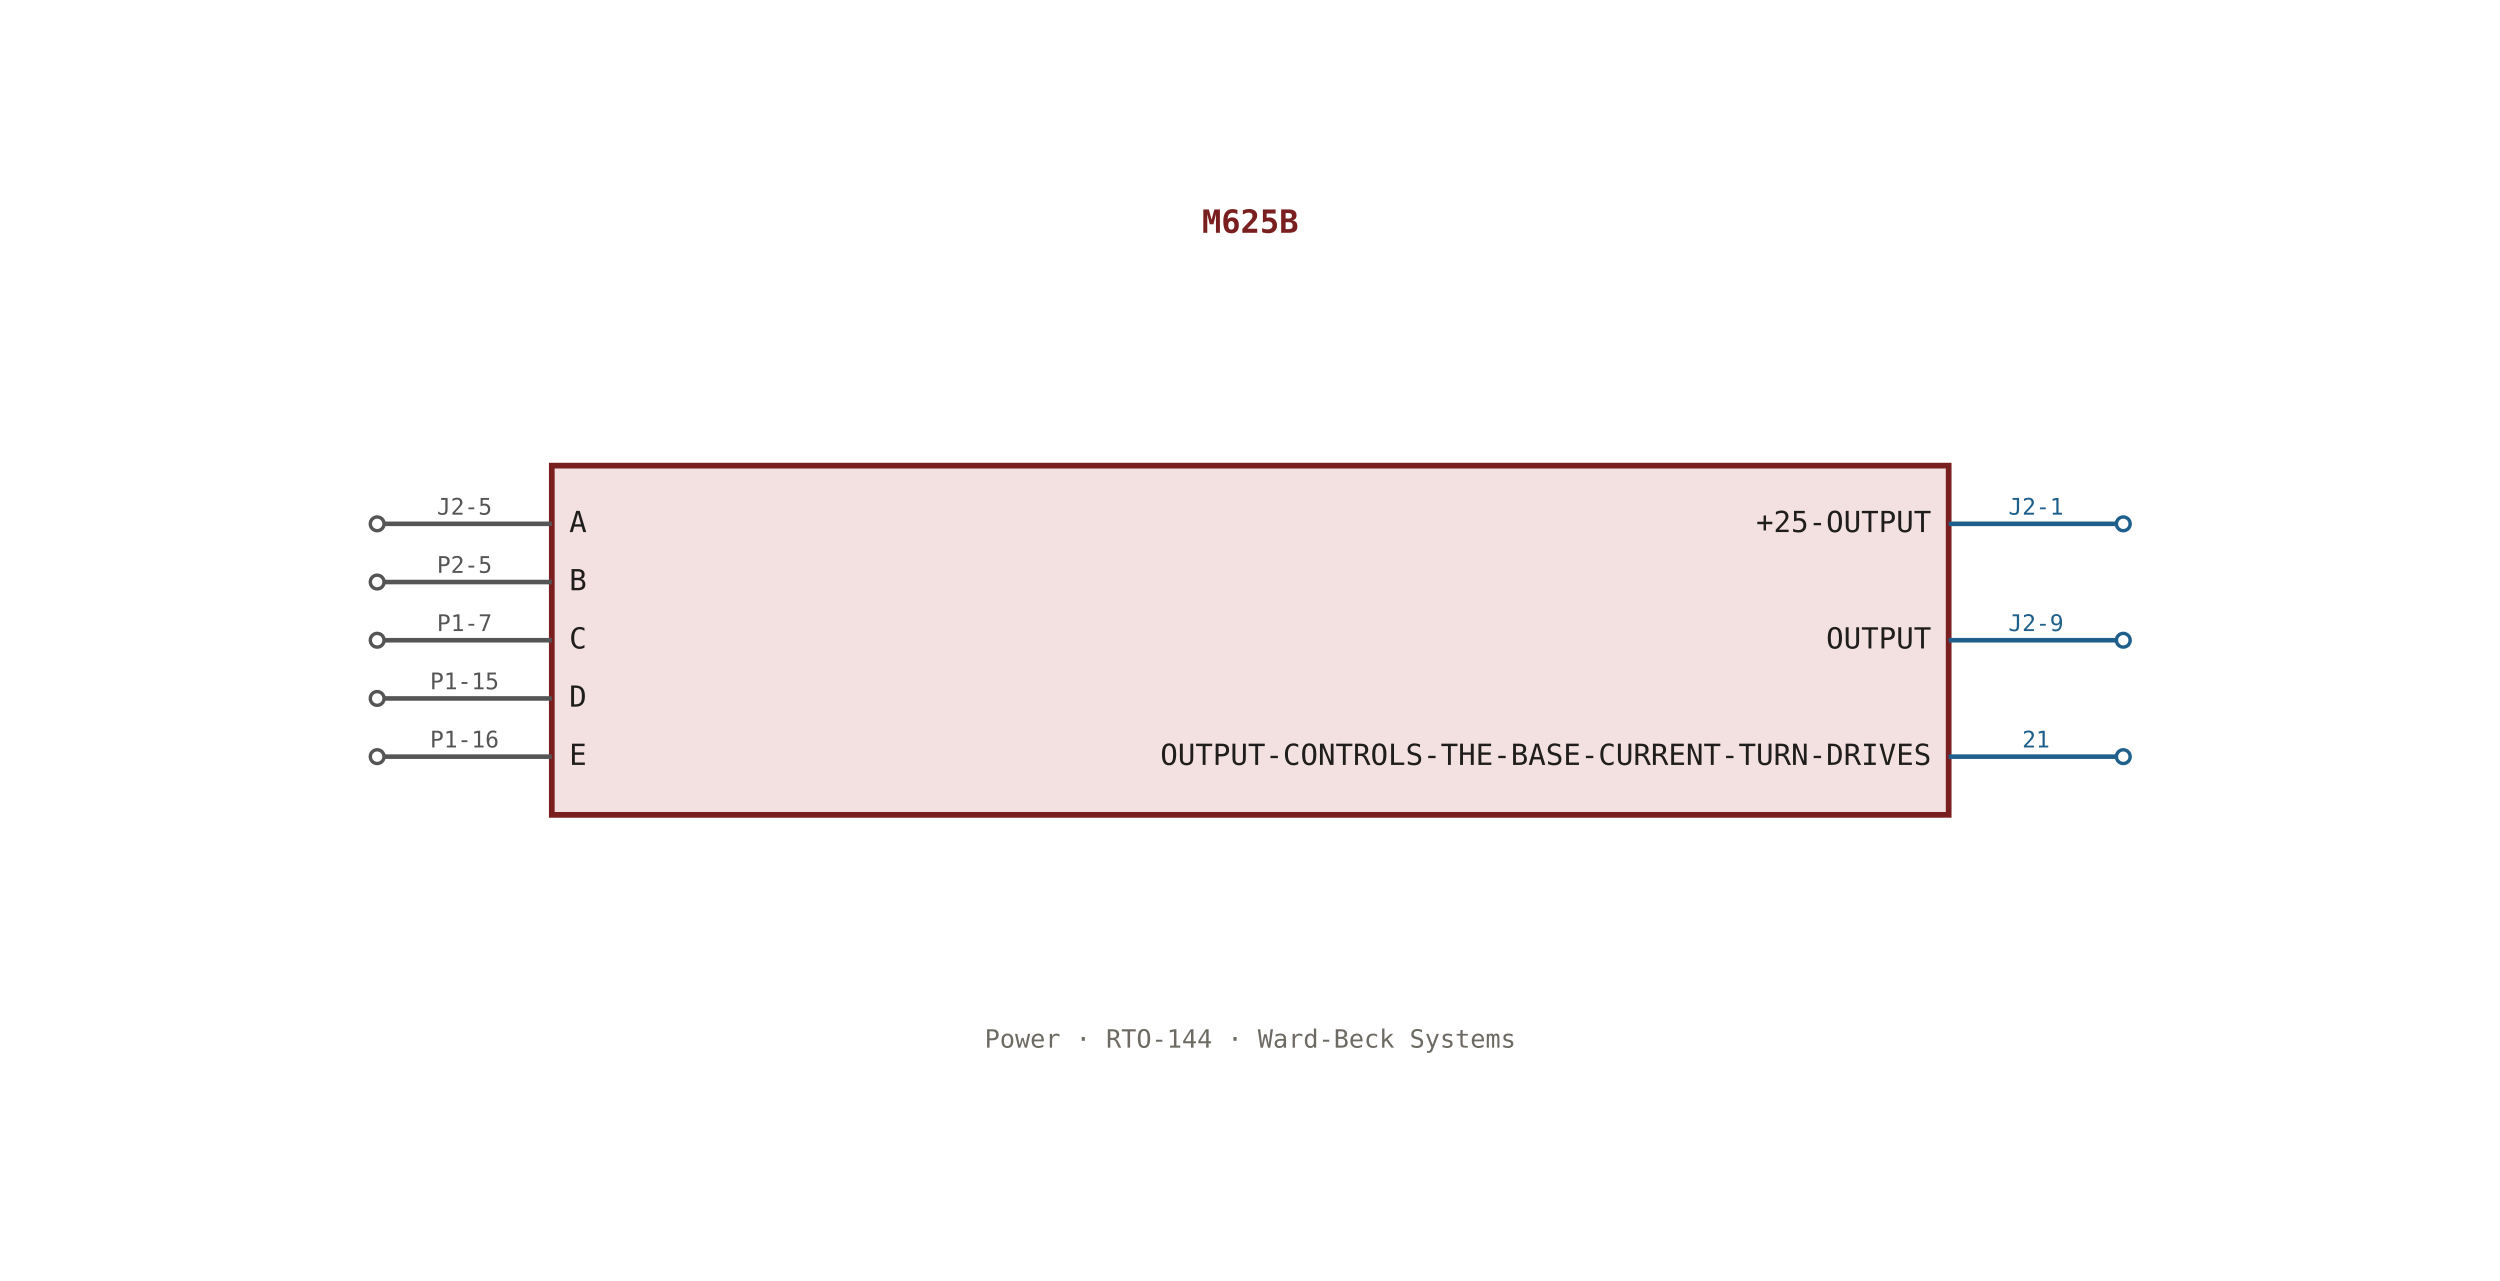
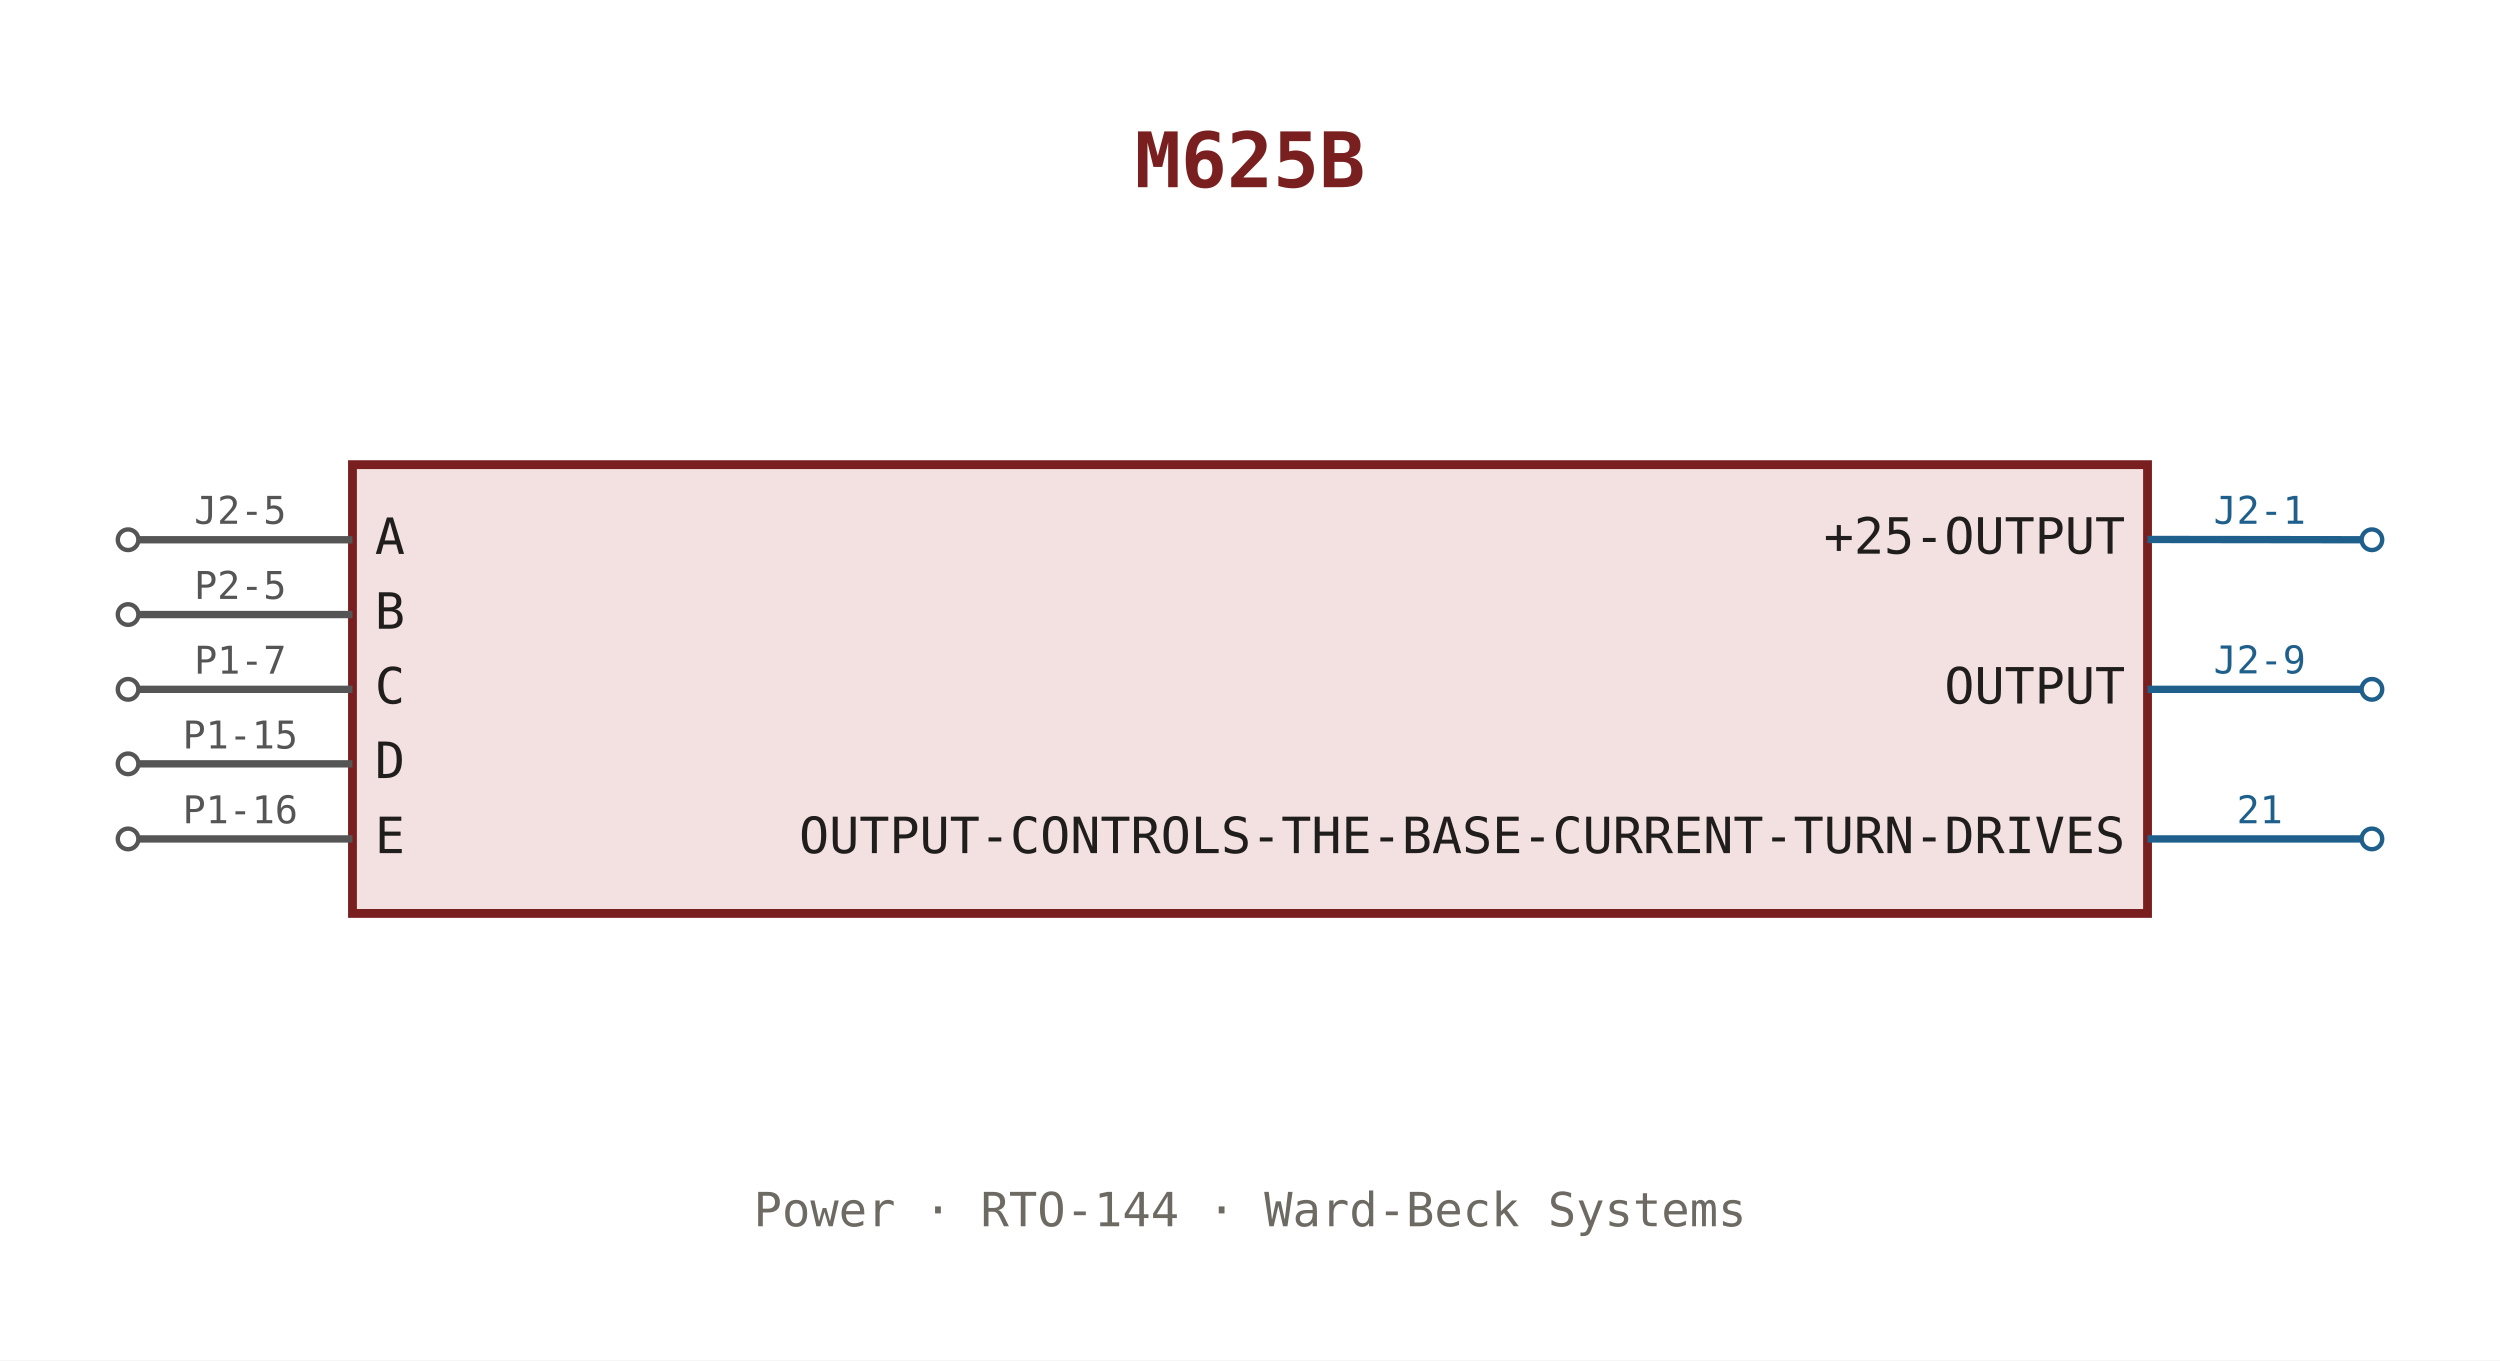
- <svg xmlns="http://www.w3.org/2000/svg" viewBox="0 0 1091 559" font-family="Overpass Mono, ui-monospace, monospace">
+ <svg xmlns="http://www.w3.org/2000/svg" viewBox="0 0 849 462" font-family="Overpass Mono, Consolas, ui-monospace, monospace">
  <rect width="100%" height="100%" fill="#ffffff" />
-   <rect x="240.8" y="203.2" width="609.6" height="152.4" fill="#F3E1E1" stroke="#7A1F1F" stroke-width="2.5" />
-   <line x1="164.6" y1="228.6" x2="240.8" y2="228.6" stroke="#555555" stroke-width="2" />
-   <circle cx="164.6" cy="228.6" r="3" fill="#fff" stroke="#555555" stroke-width="1.5" />
-   <text x="248.4" y="228.6" font-size="12.7" dominant-baseline="middle" text-anchor="start" fill="#1f1e1c">A</text>
-   <text x="202.7" y="224.6" font-size="10" text-anchor="middle" fill="#555555">J2-5</text>
-   <line x1="164.6" y1="254.0" x2="240.8" y2="254.0" stroke="#555555" stroke-width="2" />
-   <circle cx="164.6" cy="254.0" r="3" fill="#fff" stroke="#555555" stroke-width="1.5" />
-   <text x="248.4" y="254.0" font-size="12.7" dominant-baseline="middle" text-anchor="start" fill="#1f1e1c">B</text>
-   <text x="202.7" y="250.0" font-size="10" text-anchor="middle" fill="#555555">P2-5</text>
-   <line x1="164.6" y1="279.4" x2="240.8" y2="279.4" stroke="#555555" stroke-width="2" />
-   <circle cx="164.6" cy="279.4" r="3" fill="#fff" stroke="#555555" stroke-width="1.5" />
-   <text x="248.4" y="279.4" font-size="12.7" dominant-baseline="middle" text-anchor="start" fill="#1f1e1c">C</text>
-   <text x="202.7" y="275.4" font-size="10" text-anchor="middle" fill="#555555">P1-7</text>
-   <line x1="164.6" y1="304.8" x2="240.8" y2="304.8" stroke="#555555" stroke-width="2" />
-   <circle cx="164.6" cy="304.8" r="3" fill="#fff" stroke="#555555" stroke-width="1.5" />
-   <text x="248.4" y="304.8" font-size="12.7" dominant-baseline="middle" text-anchor="start" fill="#1f1e1c">D</text>
-   <text x="202.7" y="300.8" font-size="10" text-anchor="middle" fill="#555555">P1-15</text>
-   <line x1="164.6" y1="330.2" x2="240.8" y2="330.2" stroke="#555555" stroke-width="2" />
-   <circle cx="164.6" cy="330.2" r="3" fill="#fff" stroke="#555555" stroke-width="1.5" />
-   <text x="248.4" y="330.2" font-size="12.7" dominant-baseline="middle" text-anchor="start" fill="#1f1e1c">E</text>
-   <text x="202.7" y="326.2" font-size="10" text-anchor="middle" fill="#555555">P1-16</text>
-   <line x1="926.6" y1="228.6" x2="850.4" y2="228.6" stroke="#1F5F8B" stroke-width="2" />
-   <circle cx="926.6" cy="228.6" r="3" fill="#fff" stroke="#1F5F8B" stroke-width="1.5" />
-   <text x="842.8" y="228.6" font-size="12.7" dominant-baseline="middle" text-anchor="end" fill="#1f1e1c">+25-OUTPUT</text>
-   <text x="888.5" y="224.6" font-size="10" text-anchor="middle" fill="#1F5F8B">J2-1</text>
-   <line x1="926.6" y1="279.4" x2="850.4" y2="279.4" stroke="#1F5F8B" stroke-width="2" />
-   <circle cx="926.6" cy="279.4" r="3" fill="#fff" stroke="#1F5F8B" stroke-width="1.5" />
-   <text x="842.8" y="279.4" font-size="12.7" dominant-baseline="middle" text-anchor="end" fill="#1f1e1c">OUTPUT</text>
-   <text x="888.5" y="275.4" font-size="10" text-anchor="middle" fill="#1F5F8B">J2-9</text>
-   <line x1="926.6" y1="330.2" x2="850.4" y2="330.2" stroke="#1F5F8B" stroke-width="2" />
-   <circle cx="926.6" cy="330.2" r="3" fill="#fff" stroke="#1F5F8B" stroke-width="1.5" />
-   <text x="842.8" y="330.2" font-size="12.7" dominant-baseline="middle" text-anchor="end" fill="#1f1e1c">OUTPUT-CONTROLS-THE-BASE-CURRENT-TURN-DRIVES</text>
-   <text x="888.5" y="326.2" font-size="10" text-anchor="middle" fill="#1F5F8B">21</text>
-   <text x="545.6" y="101.6" font-size="14" font-weight="700" text-anchor="middle" fill="#7A1F1F">M625B</text>
-   <text x="545.6" y="457.2" font-size="11" text-anchor="middle" fill="#6d6a63">Power · RTO-144 · Ward-Beck Systems</text>
+   <rect x="119.7" y="157.8" width="609.6" height="152.4" fill="#F3E1E1" stroke="#7A1F1F" stroke-width="3.00" />
+   <line x1="43.5" y1="183.3" x2="119.7" y2="183.3" stroke="#555555" stroke-width="2.50" />
+   <circle cx="43.5" cy="183.3" r="3.5" fill="#ffffff" stroke="#555555" stroke-width="1.50" />
+   <text x="127.3" y="183.3" font-size="17.0" dominant-baseline="middle" text-anchor="start" fill="#1F1E1C">A</text>
+   <text x="81.6" y="174.2" font-size="13.0" dominant-baseline="middle" text-anchor="middle" fill="#555555">J2-5</text>
+   <line x1="43.5" y1="208.7" x2="119.7" y2="208.7" stroke="#555555" stroke-width="2.50" />
+   <circle cx="43.5" cy="208.7" r="3.5" fill="#ffffff" stroke="#555555" stroke-width="1.50" />
+   <text x="127.3" y="208.7" font-size="17.0" dominant-baseline="middle" text-anchor="start" fill="#1F1E1C">B</text>
+   <text x="81.6" y="199.7" font-size="13.0" dominant-baseline="middle" text-anchor="middle" fill="#555555">P2-5</text>
+   <line x1="43.5" y1="234.1" x2="119.7" y2="234.1" stroke="#555555" stroke-width="2.50" />
+   <circle cx="43.5" cy="234.1" r="3.5" fill="#ffffff" stroke="#555555" stroke-width="1.50" />
+   <text x="127.3" y="234.1" font-size="17.0" dominant-baseline="middle" text-anchor="start" fill="#1F1E1C">C</text>
+   <text x="81.6" y="225.1" font-size="13.0" dominant-baseline="middle" text-anchor="middle" fill="#555555">P1-7</text>
+   <line x1="43.5" y1="259.4" x2="119.7" y2="259.4" stroke="#555555" stroke-width="2.50" />
+   <circle cx="43.5" cy="259.4" r="3.5" fill="#ffffff" stroke="#555555" stroke-width="1.50" />
+   <text x="127.3" y="259.4" font-size="17.0" dominant-baseline="middle" text-anchor="start" fill="#1F1E1C">D</text>
+   <text x="81.6" y="250.5" font-size="13.0" dominant-baseline="middle" text-anchor="middle" fill="#555555">P1-15</text>
+   <line x1="43.5" y1="284.9" x2="119.7" y2="284.9" stroke="#555555" stroke-width="2.50" />
+   <circle cx="43.5" cy="284.9" r="3.5" fill="#ffffff" stroke="#555555" stroke-width="1.50" />
+   <text x="127.3" y="284.9" font-size="17.0" dominant-baseline="middle" text-anchor="start" fill="#1F1E1C">E</text>
+   <text x="81.6" y="275.9" font-size="13.0" dominant-baseline="middle" text-anchor="middle" fill="#555555">P1-16</text>
+   <line x1="805.5" y1="183.3" x2="729.3" y2="183.2" stroke="#1F5F8B" stroke-width="2.50" />
+   <circle cx="805.5" cy="183.3" r="3.5" fill="#ffffff" stroke="#1F5F8B" stroke-width="1.50" />
+   <text x="721.7" y="183.2" font-size="17.0" dominant-baseline="middle" text-anchor="end" fill="#1F1E1C">+25-OUTPUT</text>
+   <text x="767.4" y="174.2" font-size="13.0" dominant-baseline="middle" text-anchor="middle" fill="#1F5F8B">J2-1</text>
+   <line x1="805.5" y1="234.1" x2="729.3" y2="234.1" stroke="#1F5F8B" stroke-width="2.50" />
+   <circle cx="805.5" cy="234.1" r="3.5" fill="#ffffff" stroke="#1F5F8B" stroke-width="1.50" />
+   <text x="721.7" y="234.1" font-size="17.0" dominant-baseline="middle" text-anchor="end" fill="#1F1E1C">OUTPUT</text>
+   <text x="767.4" y="225.0" font-size="13.0" dominant-baseline="middle" text-anchor="middle" fill="#1F5F8B">J2-9</text>
+   <line x1="805.5" y1="284.9" x2="729.3" y2="284.9" stroke="#1F5F8B" stroke-width="2.50" />
+   <circle cx="805.5" cy="284.9" r="3.5" fill="#ffffff" stroke="#1F5F8B" stroke-width="1.50" />
+   <text x="721.7" y="284.9" font-size="17.0" dominant-baseline="middle" text-anchor="end" fill="#1F1E1C">OUTPUT-CONTROLS-THE-BASE-CURRENT-TURN-DRIVES</text>
+   <text x="767.4" y="275.9" font-size="13.0" dominant-baseline="middle" text-anchor="middle" fill="#1F5F8B">21</text>
+   <text x="424.5" y="56.2" font-size="26.0" dominant-baseline="middle" text-anchor="middle" fill="#7A1F1F" font-weight="700">M625B</text>
+   <text x="424.5" y="411.9" font-size="16.0" dominant-baseline="middle" text-anchor="middle" fill="#6D6A63">Power · RTO-144 · Ward-Beck Systems</text>
</svg>
